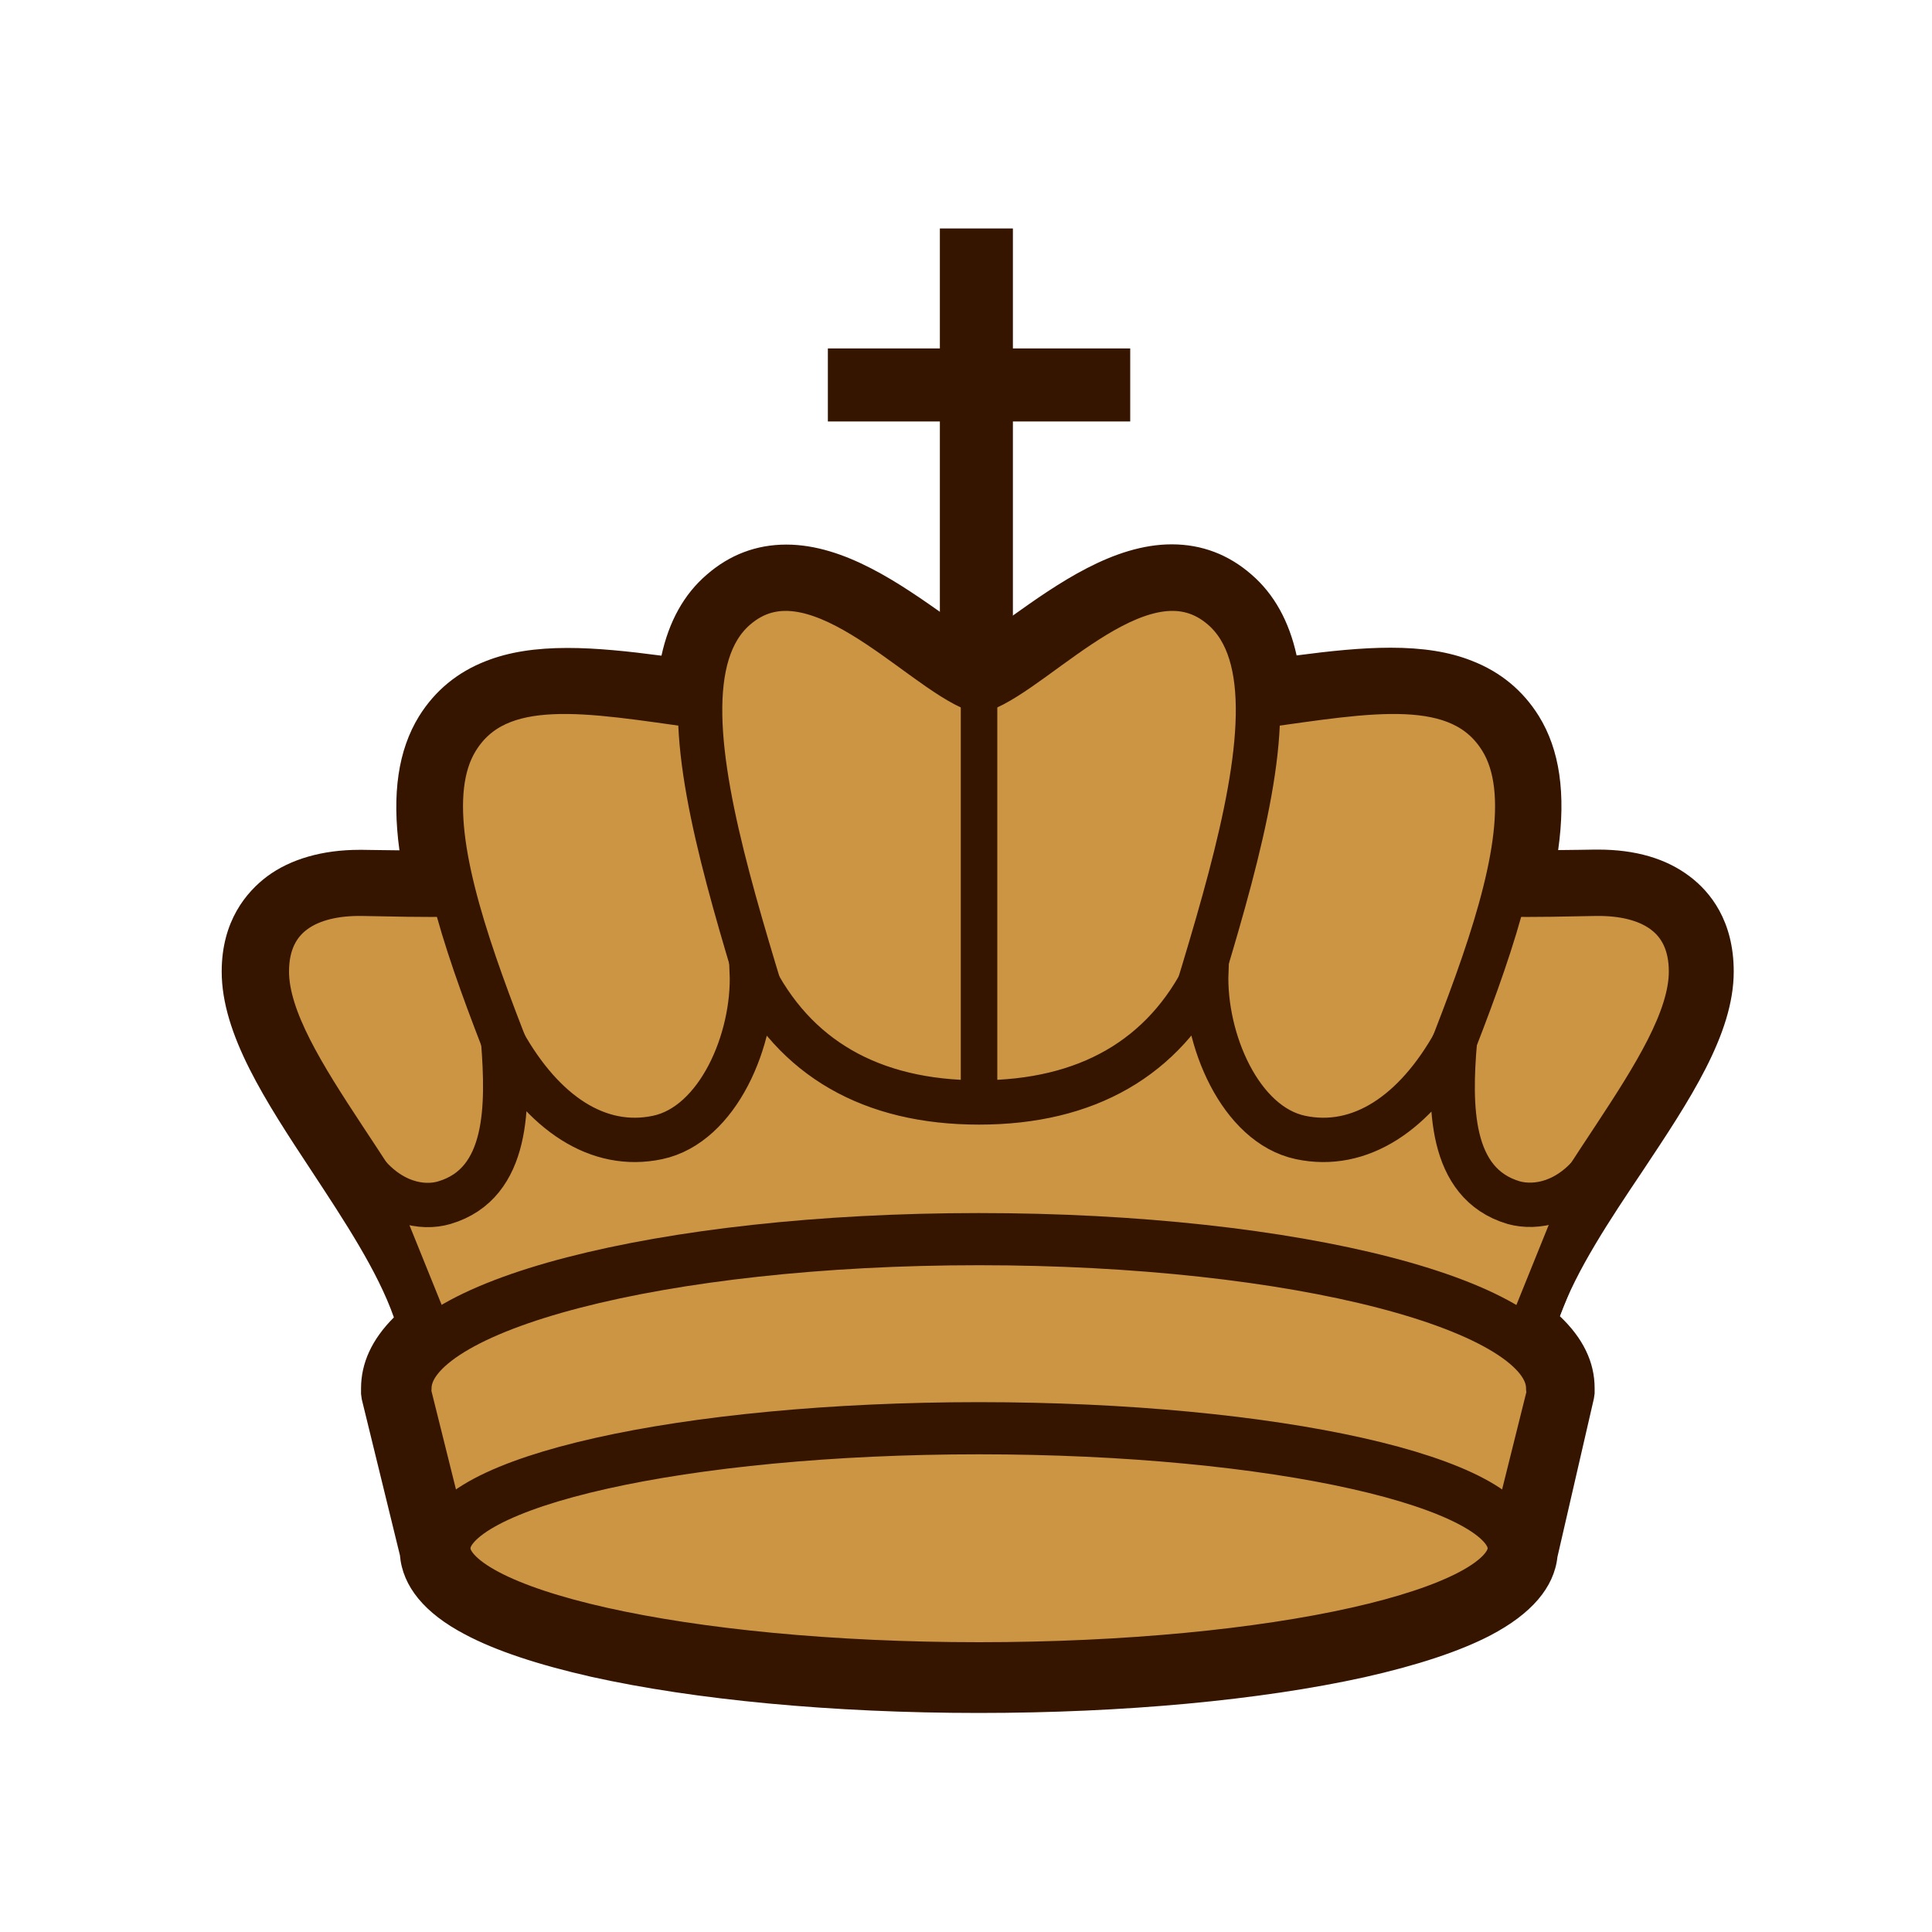
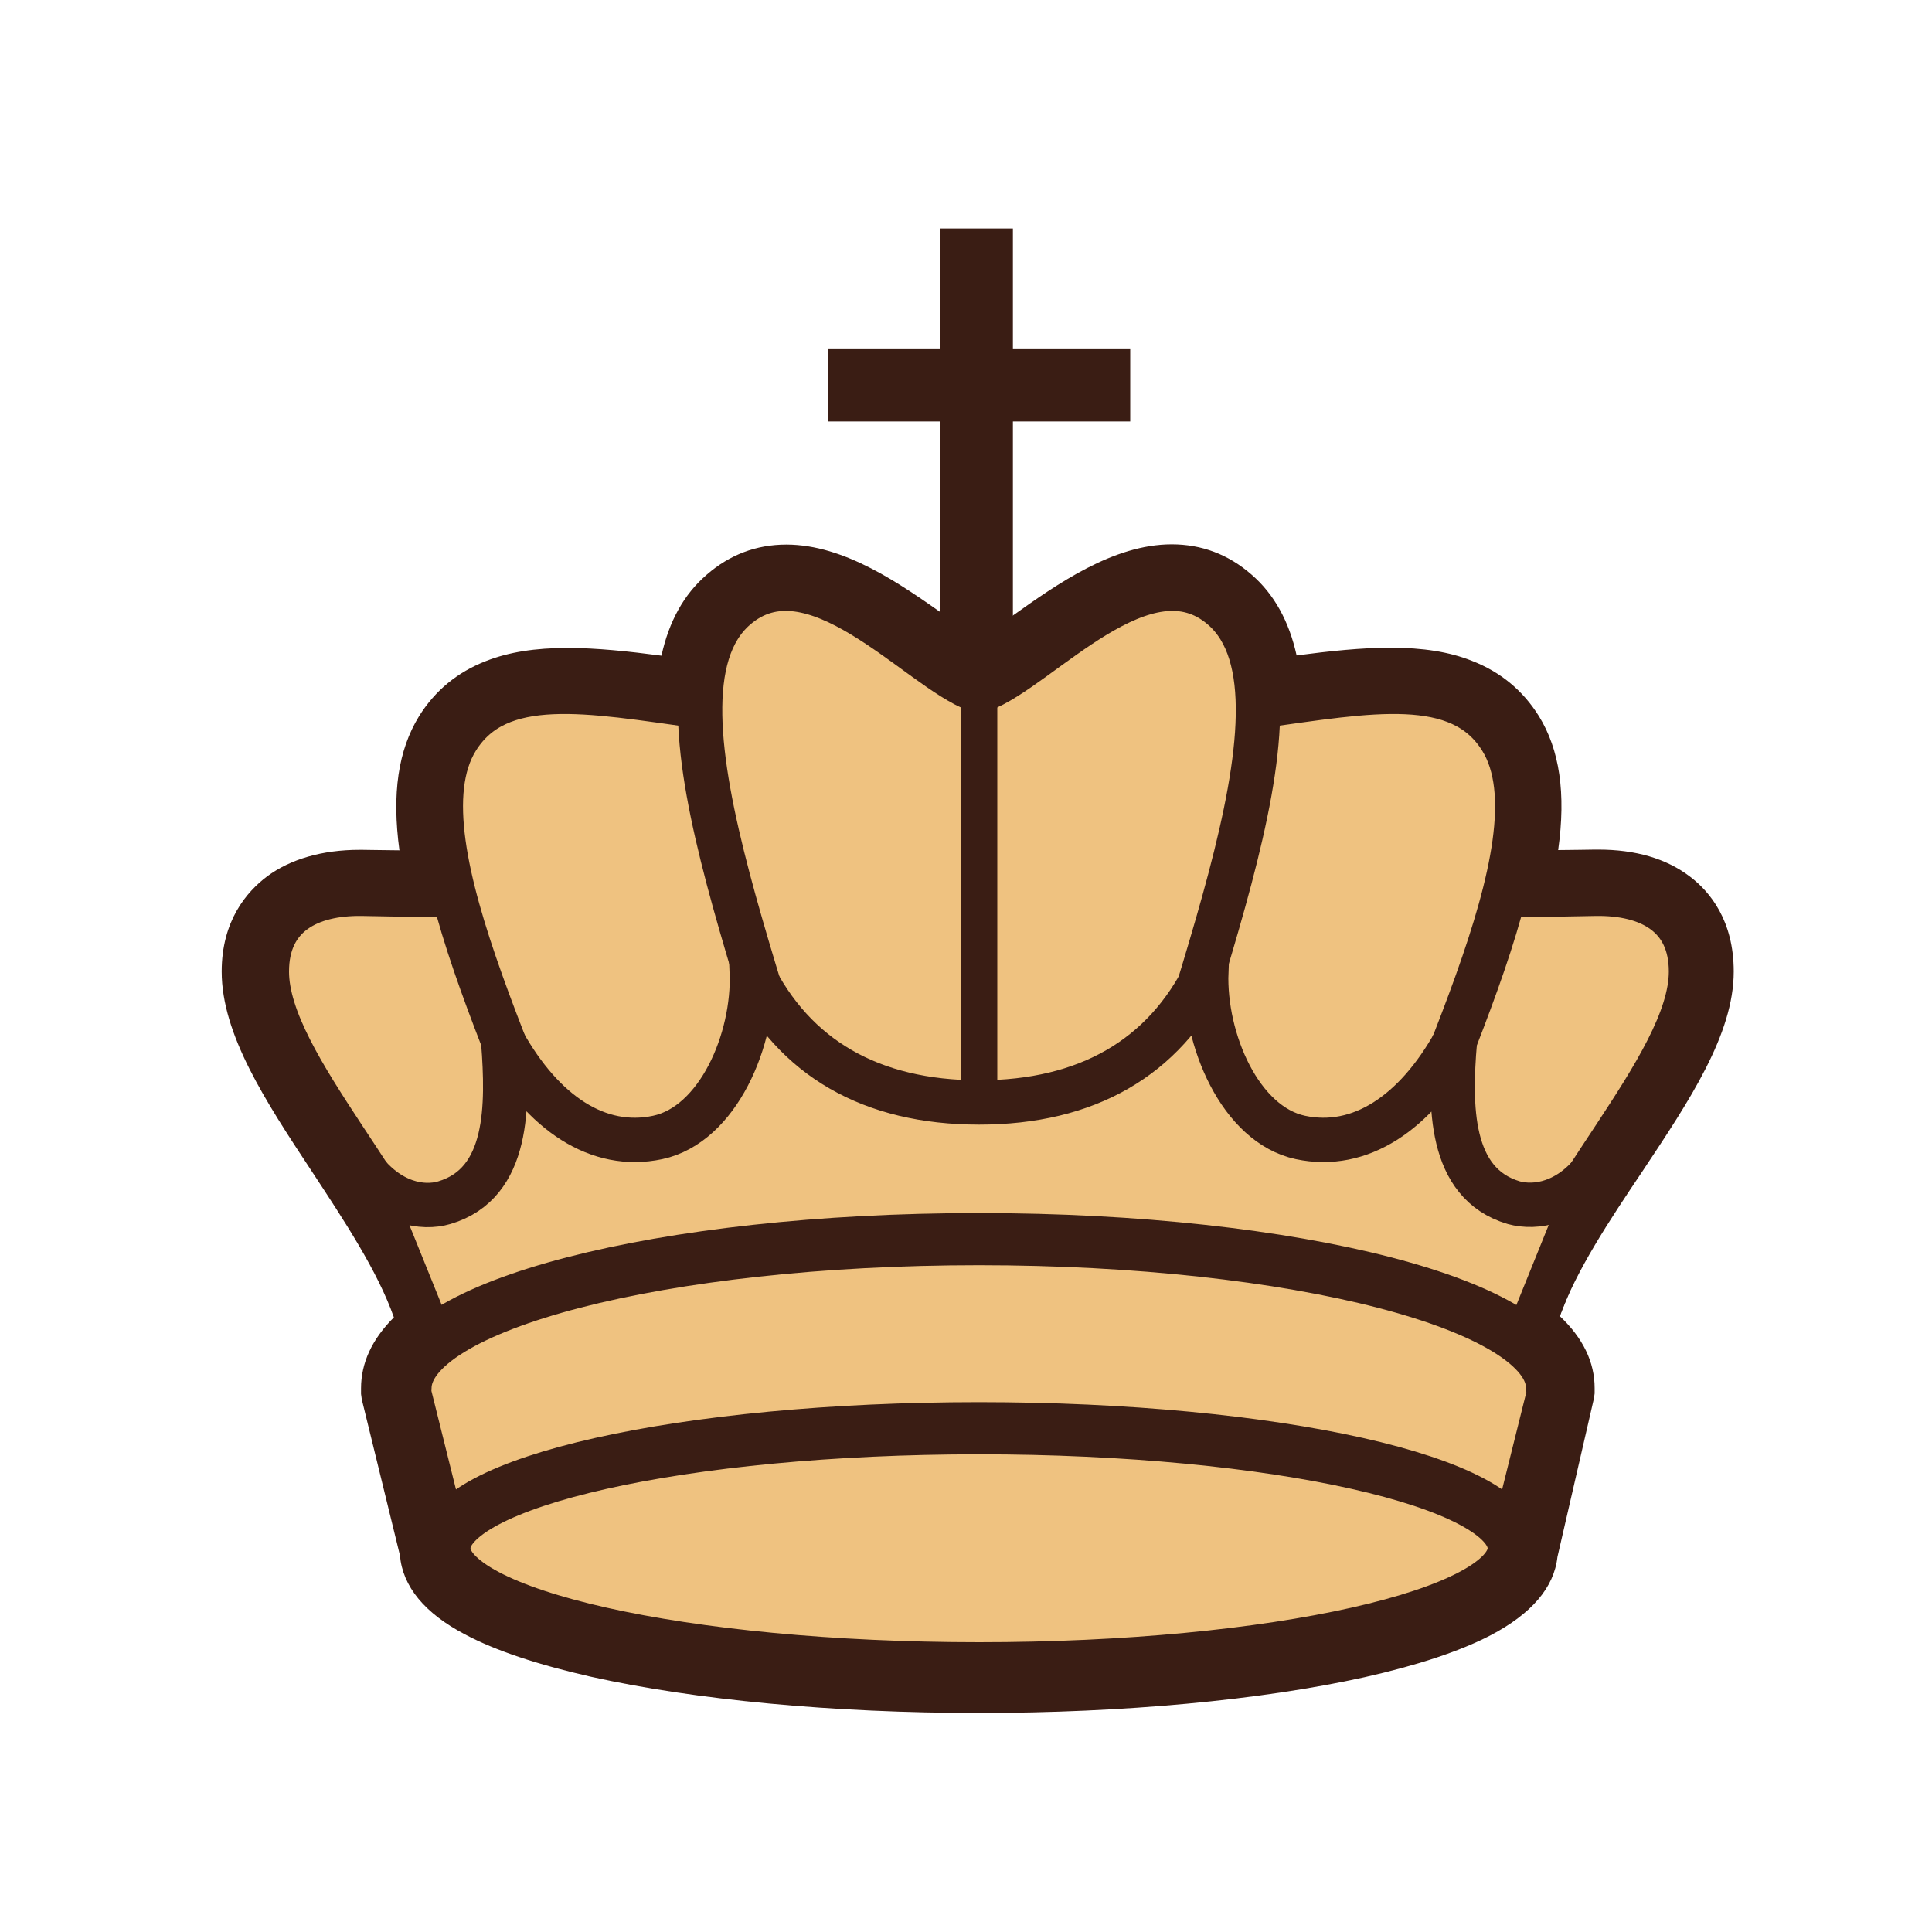
<svg xmlns="http://www.w3.org/2000/svg" width="800" height="800" viewBox="0 0 800 800" fill="none">
-   <path d="M405.3 700C345.5 700 289.2 694.7 246.6 685.2C199.2 674.6 175.5 660.6 174.5 642.4L158.1 576V574.9C158.1 565.8 163.3 556.9 173.3 548.4C167.1 526.5 151.7 502.9 136.7 480C118.3 452 101 425.6 101 402.3C101 376.8 119.4 360.9 148.8 360.9H150.1C152.3 360.9 154.6 361 157.1 361C163.1 361.1 170 361.2 176.4 361.2C171 334.5 172.6 315.3 181.4 301.3C194.7 279.8 218.3 277.3 235 277.3C249.1 277.3 264.8 279.4 281.4 281.7C283.2 265.4 288.9 253.2 298.6 244.8C306.4 238 315.6 234.5 325.6 234.5C346.9 234.5 367.8 249.4 386.4 262.5C393.4 267.5 400 272.2 405.4 275C410.8 272.1 417.5 267.4 424.4 262.5C442.9 249.4 463.9 234.5 485.1 234.5C495.3 234.5 504.3 238 512.1 244.8C521.7 253.2 527.4 265.3 529.2 281.7C545.8 279.4 561.5 277.3 575.6 277.3C592.2 277.3 615.9 279.8 629.2 301.3C637.8 315.3 639.5 334.6 634.1 361.3C640.7 361.3 647.7 361.2 653.9 361.1C656.2 361.1 658.3 361 660.4 361H661.7C691.2 361 708.8 376.4 708.8 402.4C708.8 425.6 691.2 452.1 672.5 480.1C657.3 502.9 641.7 526.4 635.5 548.2C646.2 556.4 651.6 565.5 651.6 575V576.1L635.8 643.3C634.2 661.2 610.3 675.2 563 685.6C520.7 694.8 464.6 700 405.3 700V700Z" fill="#CC9544" />
-   <path d="M325.6 243.8C353.8 243.8 386 277.4 405.4 285.3C424.8 277.3 457 243.8 485.2 243.8C492.5 243.8 499.7 246.1 506.3 251.8C516.5 260.7 520.6 274.7 520.9 292.2C540.9 289.4 559.7 286.5 575.9 286.5C596.1 286.5 612.3 291 621.7 306.2C631.1 321.4 629.6 344.2 622.9 370.5C625.4 370.5 628 370.6 630.7 370.6C641 370.6 652.4 370.4 660.8 370.3H662C683.4 370.3 699.9 379.5 699.9 402.5C699.9 441.6 639 498.2 626 549.2V552.5C636.8 559.4 642.5 567 642.5 575L626.9 641.9C625.6 669.1 526.9 691 405.4 691C283.1 691 183.9 668.8 183.9 641.3L167.6 575C167.6 567.1 173.4 559.4 183.2 552.5V548.9C171.3 497.9 110.4 441.3 110.4 402.2C110.4 379.2 127.7 370 149.1 370H150.3C158.8 370.1 170.6 370.4 180.9 370.4C183.5 370.4 186 370.4 188.4 370.3C181.7 343.9 180.3 321.2 189.7 306C199.1 290.9 215.2 286.3 235.5 286.3C251.7 286.3 270.5 289.2 290.5 292C290.8 274.5 294.9 260.4 305.1 251.6C311.1 246.1 318.2 243.8 325.6 243.8V243.8ZM325.6 225.5C313.2 225.5 302.1 229.7 292.6 238C283.2 246.1 277 257.3 273.9 271.5C260.2 269.7 247.2 268.3 235 268.3C221.7 268.3 210.7 270 201.3 273.7C189.4 278.3 180.1 286 173.5 296.6C164.9 310.6 162.2 328.6 165.4 352.1C162.6 352.1 159.8 352 157.2 352C154.7 352 152.3 351.9 150.2 351.9H148.8C133.6 351.9 120.3 355.7 110.6 362.9C102.1 369.3 91.8 381.3 91.8 402.3C91.8 428.3 109.9 455.9 129.1 485C142.5 505.4 156.4 526.4 163.1 545.5C153.9 554.7 149.5 564.5 149.5 574.9V577.2L149.8 579.4L165.6 644C166.7 656.9 175.8 668 192.6 676.8C205.2 683.5 222.7 689.3 244.7 694.3C287.8 703.9 344.9 709.3 405.3 709.3C465.3 709.3 522 704 565 694.5C586.8 689.6 604.4 683.8 617.1 677.2C634.1 668.3 643.5 657.4 644.9 644.7L660 579.1L660.3 577V574.8C660.3 564 655.5 554.1 645.9 545C652.7 526 666.6 505.1 680.1 485C699.5 455.8 717.9 428.3 717.9 402.3C717.9 381.2 708.1 369.3 699.8 363C690 355.5 677.2 351.8 661.8 351.8H660.4C658.3 351.8 656.2 351.9 653.9 351.9C651.1 351.9 648.2 352 645.2 352C648.5 328.5 645.8 310.4 637.2 296.5C630.6 285.9 621.3 278.2 609.4 273.6C600.1 269.9 589.1 268.2 575.8 268.2C563.6 268.2 550.6 269.6 536.9 271.4C533.8 257.3 527.6 246 518.2 237.9C508.7 229.6 497.6 225.4 485.2 225.4C461 225.4 437.8 241.8 419.1 255.1C414.3 258.4 409.5 261.9 405.4 264.5C401.3 261.9 396.4 258.5 391.7 255.1C373 241.9 349.8 225.5 325.6 225.5V225.5Z" fill="#361500" />
-   <path d="M187.4 370.4C175.5 370.7 161.5 370.3 149.9 370.1C128 369.8 110.5 378.8 110.5 402.3C110.5 441.4 171.1 498 183.8 549" stroke="#361500" stroke-width="18.36" stroke-miterlimit="10" stroke-linecap="round" />
-   <path d="M289.5 292.4C243.9 286.1 206.2 278.6 189.2 306.1C162.2 349.7 224.8 456.8 244.3 528.5" stroke="#361500" stroke-width="18.36" stroke-miterlimit="10" stroke-linecap="round" />
-   <path d="M404.3 285.7C380 276.7 336.4 224 304.5 251.8C260.9 289.7 327.4 425.7 342.6 512.3M623.3 370.4C635.2 370.7 649.2 370.3 660.8 370.1C682.7 369.8 700.2 378.8 700.2 402.3C700.2 441.4 639.6 498 626.9 549" stroke="#361500" stroke-width="18.36" stroke-miterlimit="10" stroke-linecap="round" />
-   <path d="M521.3 292.4C566.9 286.1 604.6 278.6 621.6 306.1C648.6 349.7 586 456.8 566.5 528.5" stroke="#361500" stroke-width="18.36" stroke-miterlimit="10" stroke-linecap="round" />
-   <path d="M406.5 285.7C430.8 276.7 474.4 224 506.3 251.8C549.9 289.7 483.4 425.7 468.2 512.3" stroke="#361500" stroke-width="18.36" stroke-miterlimit="10" stroke-linecap="round" />
-   <path d="M405.4 271.7V456.2" stroke="#361500" stroke-width="15.12" stroke-miterlimit="10" stroke-linecap="round" />
-   <path d="M632.9 552.5L660.7 483.7C649.6 498.3 635.9 500.5 626.8 498C599.8 490 600.3 457.4 602.4 431.5C586 461 563.1 476.2 538.5 471C513.6 465.7 498.5 430.5 499.5 402.4C482 438 450.1 456.5 405.4 456.5C360.7 456.5 328.8 438 311.3 402.4C312.4 430.5 297.3 465.7 272.3 471C247.7 476.2 224.9 461 208.4 431.5C210.3 457.4 211 490 184 498C174.9 500.7 161.1 498.3 150.1 483.7L177.9 552.5" fill="#CC9544" />
-   <path d="M632.9 552.5L660.7 483.7C649.6 498.3 635.9 500.5 626.8 498C599.8 490 600.3 457.4 602.4 431.5C586 461 563.1 476.2 538.5 471C513.6 465.7 498.5 430.5 499.5 402.4C482 438 450.1 456.5 405.4 456.5C360.7 456.5 328.8 438 311.3 402.4C312.4 430.5 297.3 465.7 272.3 471C247.7 476.2 224.9 461 208.4 431.5C210.3 457.4 211 490 184 498C174.9 500.7 161.1 498.3 150.1 483.7L177.9 552.5" stroke="#361500" stroke-width="18.36" stroke-miterlimit="10" />
-   <path d="M167.9 574.8C167.9 540.5 274.2 513.1 405.3 513.1C536.4 513.1 642.7 540.4 642.7 574.8M167.7 576.7L183.9 641.7M643.1 576.7L626.9 641.7" stroke="#361500" stroke-width="21.6" stroke-miterlimit="10" stroke-linecap="round" />
-   <path d="M405.4 690.8C527.676 690.8 626.8 668.549 626.8 641.1C626.8 613.651 527.676 591.4 405.4 591.4C283.124 591.4 184 613.651 184 641.1C184 668.549 283.124 690.8 405.4 690.8Z" stroke="#361500" stroke-width="21.6" stroke-miterlimit="10" stroke-linecap="round" />
-   <path d="M342.8 159.4H468M404.3 94.6V283.6V94.6Z" stroke="#361500" stroke-width="30.24" stroke-miterlimit="10" />
+   <path d="M405.3 700C345.5 700 289.2 694.7 246.6 685.2C199.2 674.6 175.5 660.6 174.5 642.4L158.1 576V574.9C158.1 565.8 163.3 556.9 173.3 548.4C167.1 526.5 151.7 502.9 136.7 480C118.3 452 101 425.6 101 402.3C101 376.8 119.4 360.9 148.8 360.9H150.1C152.3 360.9 154.6 361 157.1 361C163.1 361.1 170 361.2 176.4 361.2C171 334.5 172.6 315.3 181.4 301.3C194.7 279.8 218.3 277.3 235 277.3C249.1 277.3 264.8 279.4 281.4 281.7C283.2 265.4 288.9 253.2 298.6 244.8C306.4 238 315.6 234.5 325.6 234.5C346.9 234.5 367.8 249.4 386.4 262.5C393.4 267.5 400 272.2 405.4 275C410.8 272.1 417.5 267.4 424.4 262.5C442.9 249.4 463.9 234.5 485.1 234.5C495.3 234.5 504.3 238 512.1 244.8C521.7 253.2 527.4 265.3 529.2 281.7C545.8 279.4 561.5 277.3 575.6 277.3C592.2 277.3 615.9 279.8 629.2 301.3C637.8 315.3 639.5 334.6 634.1 361.3C640.7 361.3 647.7 361.2 653.9 361.1C656.2 361.1 658.3 361 660.4 361H661.7C691.2 361 708.8 376.4 708.8 402.4C708.8 425.6 691.2 452.1 672.5 480.1C657.3 502.9 641.7 526.4 635.5 548.2C646.2 556.4 651.6 565.5 651.6 575V576.1L635.8 643.3C634.2 661.2 610.3 675.2 563 685.6C520.7 694.8 464.6 700 405.3 700V700Z" fill="#EFC280" />
+   <path d="M325.6 243.8C353.8 243.8 386 277.4 405.4 285.3C424.8 277.3 457 243.8 485.2 243.8C492.5 243.8 499.7 246.1 506.3 251.8C516.5 260.7 520.6 274.7 520.9 292.2C540.9 289.4 559.7 286.5 575.9 286.5C596.1 286.5 612.3 291 621.7 306.2C631.1 321.4 629.6 344.2 622.9 370.5C625.4 370.5 628 370.6 630.7 370.6C641 370.6 652.4 370.4 660.8 370.3H662C683.4 370.3 699.9 379.5 699.9 402.5C699.9 441.6 639 498.2 626 549.2V552.5C636.8 559.4 642.5 567 642.5 575L626.9 641.9C625.6 669.1 526.9 691 405.4 691C283.1 691 183.9 668.8 183.9 641.3L167.6 575C167.6 567.1 173.4 559.4 183.2 552.5V548.9C171.3 497.9 110.4 441.3 110.4 402.2C110.4 379.2 127.7 370 149.1 370H150.3C158.8 370.1 170.6 370.4 180.9 370.4C183.5 370.4 186 370.4 188.4 370.3C181.7 343.9 180.3 321.2 189.7 306C199.1 290.9 215.2 286.3 235.5 286.3C251.7 286.3 270.5 289.2 290.5 292C290.8 274.5 294.9 260.4 305.1 251.6C311.1 246.1 318.2 243.8 325.6 243.8V243.8ZM325.6 225.5C313.2 225.5 302.1 229.7 292.6 238C283.2 246.1 277 257.3 273.9 271.5C260.2 269.7 247.2 268.3 235 268.3C221.7 268.3 210.7 270 201.3 273.7C189.4 278.3 180.1 286 173.5 296.6C164.9 310.6 162.2 328.6 165.4 352.1C162.6 352.1 159.8 352 157.2 352C154.7 352 152.3 351.9 150.2 351.9H148.8C133.6 351.9 120.3 355.7 110.6 362.9C102.1 369.3 91.8 381.3 91.8 402.3C91.8 428.3 109.9 455.9 129.1 485C142.5 505.4 156.4 526.4 163.1 545.5C153.9 554.7 149.5 564.5 149.5 574.9V577.2L149.8 579.4L165.6 644C166.7 656.9 175.8 668 192.6 676.8C205.2 683.5 222.7 689.3 244.7 694.3C287.8 703.9 344.9 709.3 405.3 709.3C465.3 709.3 522 704 565 694.5C586.8 689.6 604.4 683.8 617.1 677.2C634.1 668.3 643.5 657.4 644.9 644.7L660 579.1L660.3 577V574.8C660.3 564 655.5 554.1 645.9 545C652.7 526 666.6 505.1 680.1 485C699.5 455.8 717.9 428.3 717.9 402.3C717.9 381.2 708.1 369.3 699.8 363C690 355.5 677.2 351.8 661.8 351.8H660.4C658.3 351.8 656.2 351.9 653.9 351.9C651.1 351.9 648.2 352 645.2 352C648.5 328.5 645.8 310.4 637.2 296.5C630.6 285.9 621.3 278.2 609.4 273.6C600.1 269.9 589.1 268.2 575.8 268.2C563.6 268.2 550.6 269.6 536.9 271.4C533.8 257.3 527.6 246 518.2 237.9C508.7 229.6 497.6 225.4 485.2 225.4C461 225.4 437.8 241.8 419.1 255.1C414.3 258.4 409.5 261.9 405.4 264.5C401.3 261.9 396.4 258.5 391.7 255.1C373 241.9 349.8 225.5 325.6 225.5V225.5Z" fill="#3A1D14" />
+   <path d="M187.4 370.4C175.5 370.7 161.5 370.3 149.9 370.1C128 369.8 110.5 378.8 110.5 402.3C110.5 441.4 171.1 498 183.8 549" stroke="#3A1D14" stroke-width="18.36" stroke-miterlimit="10" stroke-linecap="round" />
+   <path d="M289.5 292.4C243.9 286.1 206.2 278.6 189.2 306.1C162.2 349.7 224.8 456.8 244.3 528.5" stroke="#3A1D14" stroke-width="18.36" stroke-miterlimit="10" stroke-linecap="round" />
+   <path d="M404.3 285.7C380 276.7 336.4 224 304.5 251.8C260.9 289.7 327.4 425.7 342.6 512.3M623.3 370.4C635.2 370.7 649.2 370.3 660.8 370.1C682.7 369.8 700.2 378.8 700.2 402.3C700.2 441.4 639.6 498 626.9 549" stroke="#3A1D14" stroke-width="18.36" stroke-miterlimit="10" stroke-linecap="round" />
+   <path d="M521.3 292.4C566.9 286.1 604.6 278.6 621.6 306.1C648.6 349.7 586 456.8 566.5 528.5" stroke="#3A1D14" stroke-width="18.36" stroke-miterlimit="10" stroke-linecap="round" />
+   <path d="M406.5 285.7C430.8 276.7 474.4 224 506.3 251.8C549.9 289.7 483.4 425.7 468.2 512.3" stroke="#3A1D14" stroke-width="18.36" stroke-miterlimit="10" stroke-linecap="round" />
+   <path d="M405.4 271.7V456.2" stroke="#3A1D14" stroke-width="15.12" stroke-miterlimit="10" stroke-linecap="round" />
+   <path d="M632.9 552.5L660.7 483.7C649.6 498.3 635.9 500.5 626.8 498C599.8 490 600.3 457.4 602.4 431.5C586 461 563.1 476.2 538.5 471C513.6 465.7 498.5 430.5 499.5 402.4C482 438 450.1 456.5 405.4 456.5C360.7 456.5 328.8 438 311.3 402.4C312.4 430.5 297.3 465.7 272.3 471C247.7 476.2 224.9 461 208.4 431.5C210.3 457.4 211 490 184 498C174.9 500.7 161.1 498.3 150.1 483.7L177.9 552.5" fill="#EFC280" />
+   <path d="M632.9 552.5L660.7 483.7C649.6 498.3 635.9 500.5 626.8 498C599.8 490 600.3 457.4 602.4 431.5C586 461 563.1 476.2 538.5 471C513.6 465.7 498.5 430.5 499.5 402.4C482 438 450.1 456.5 405.4 456.5C360.7 456.5 328.8 438 311.3 402.4C312.4 430.5 297.3 465.7 272.3 471C247.7 476.2 224.9 461 208.4 431.5C210.3 457.4 211 490 184 498C174.9 500.7 161.1 498.3 150.1 483.7L177.9 552.5" stroke="#3A1D14" stroke-width="18.36" stroke-miterlimit="10" />
+   <path d="M167.9 574.8C167.9 540.5 274.2 513.1 405.3 513.1C536.4 513.1 642.7 540.4 642.7 574.8M167.7 576.7L183.9 641.7M643.1 576.7L626.9 641.7" stroke="#3A1D14" stroke-width="21.6" stroke-miterlimit="10" stroke-linecap="round" />
+   <path d="M405.4 690.8C527.676 690.8 626.8 668.549 626.8 641.1C626.8 613.651 527.676 591.4 405.4 591.4C283.124 591.4 184 613.651 184 641.1C184 668.549 283.124 690.8 405.4 690.8Z" stroke="#3A1D14" stroke-width="21.6" stroke-miterlimit="10" stroke-linecap="round" />
+   <path d="M342.8 159.4H468M404.3 94.6V283.6V94.6Z" stroke="#3A1D14" stroke-width="30.24" stroke-miterlimit="10" />
</svg>
